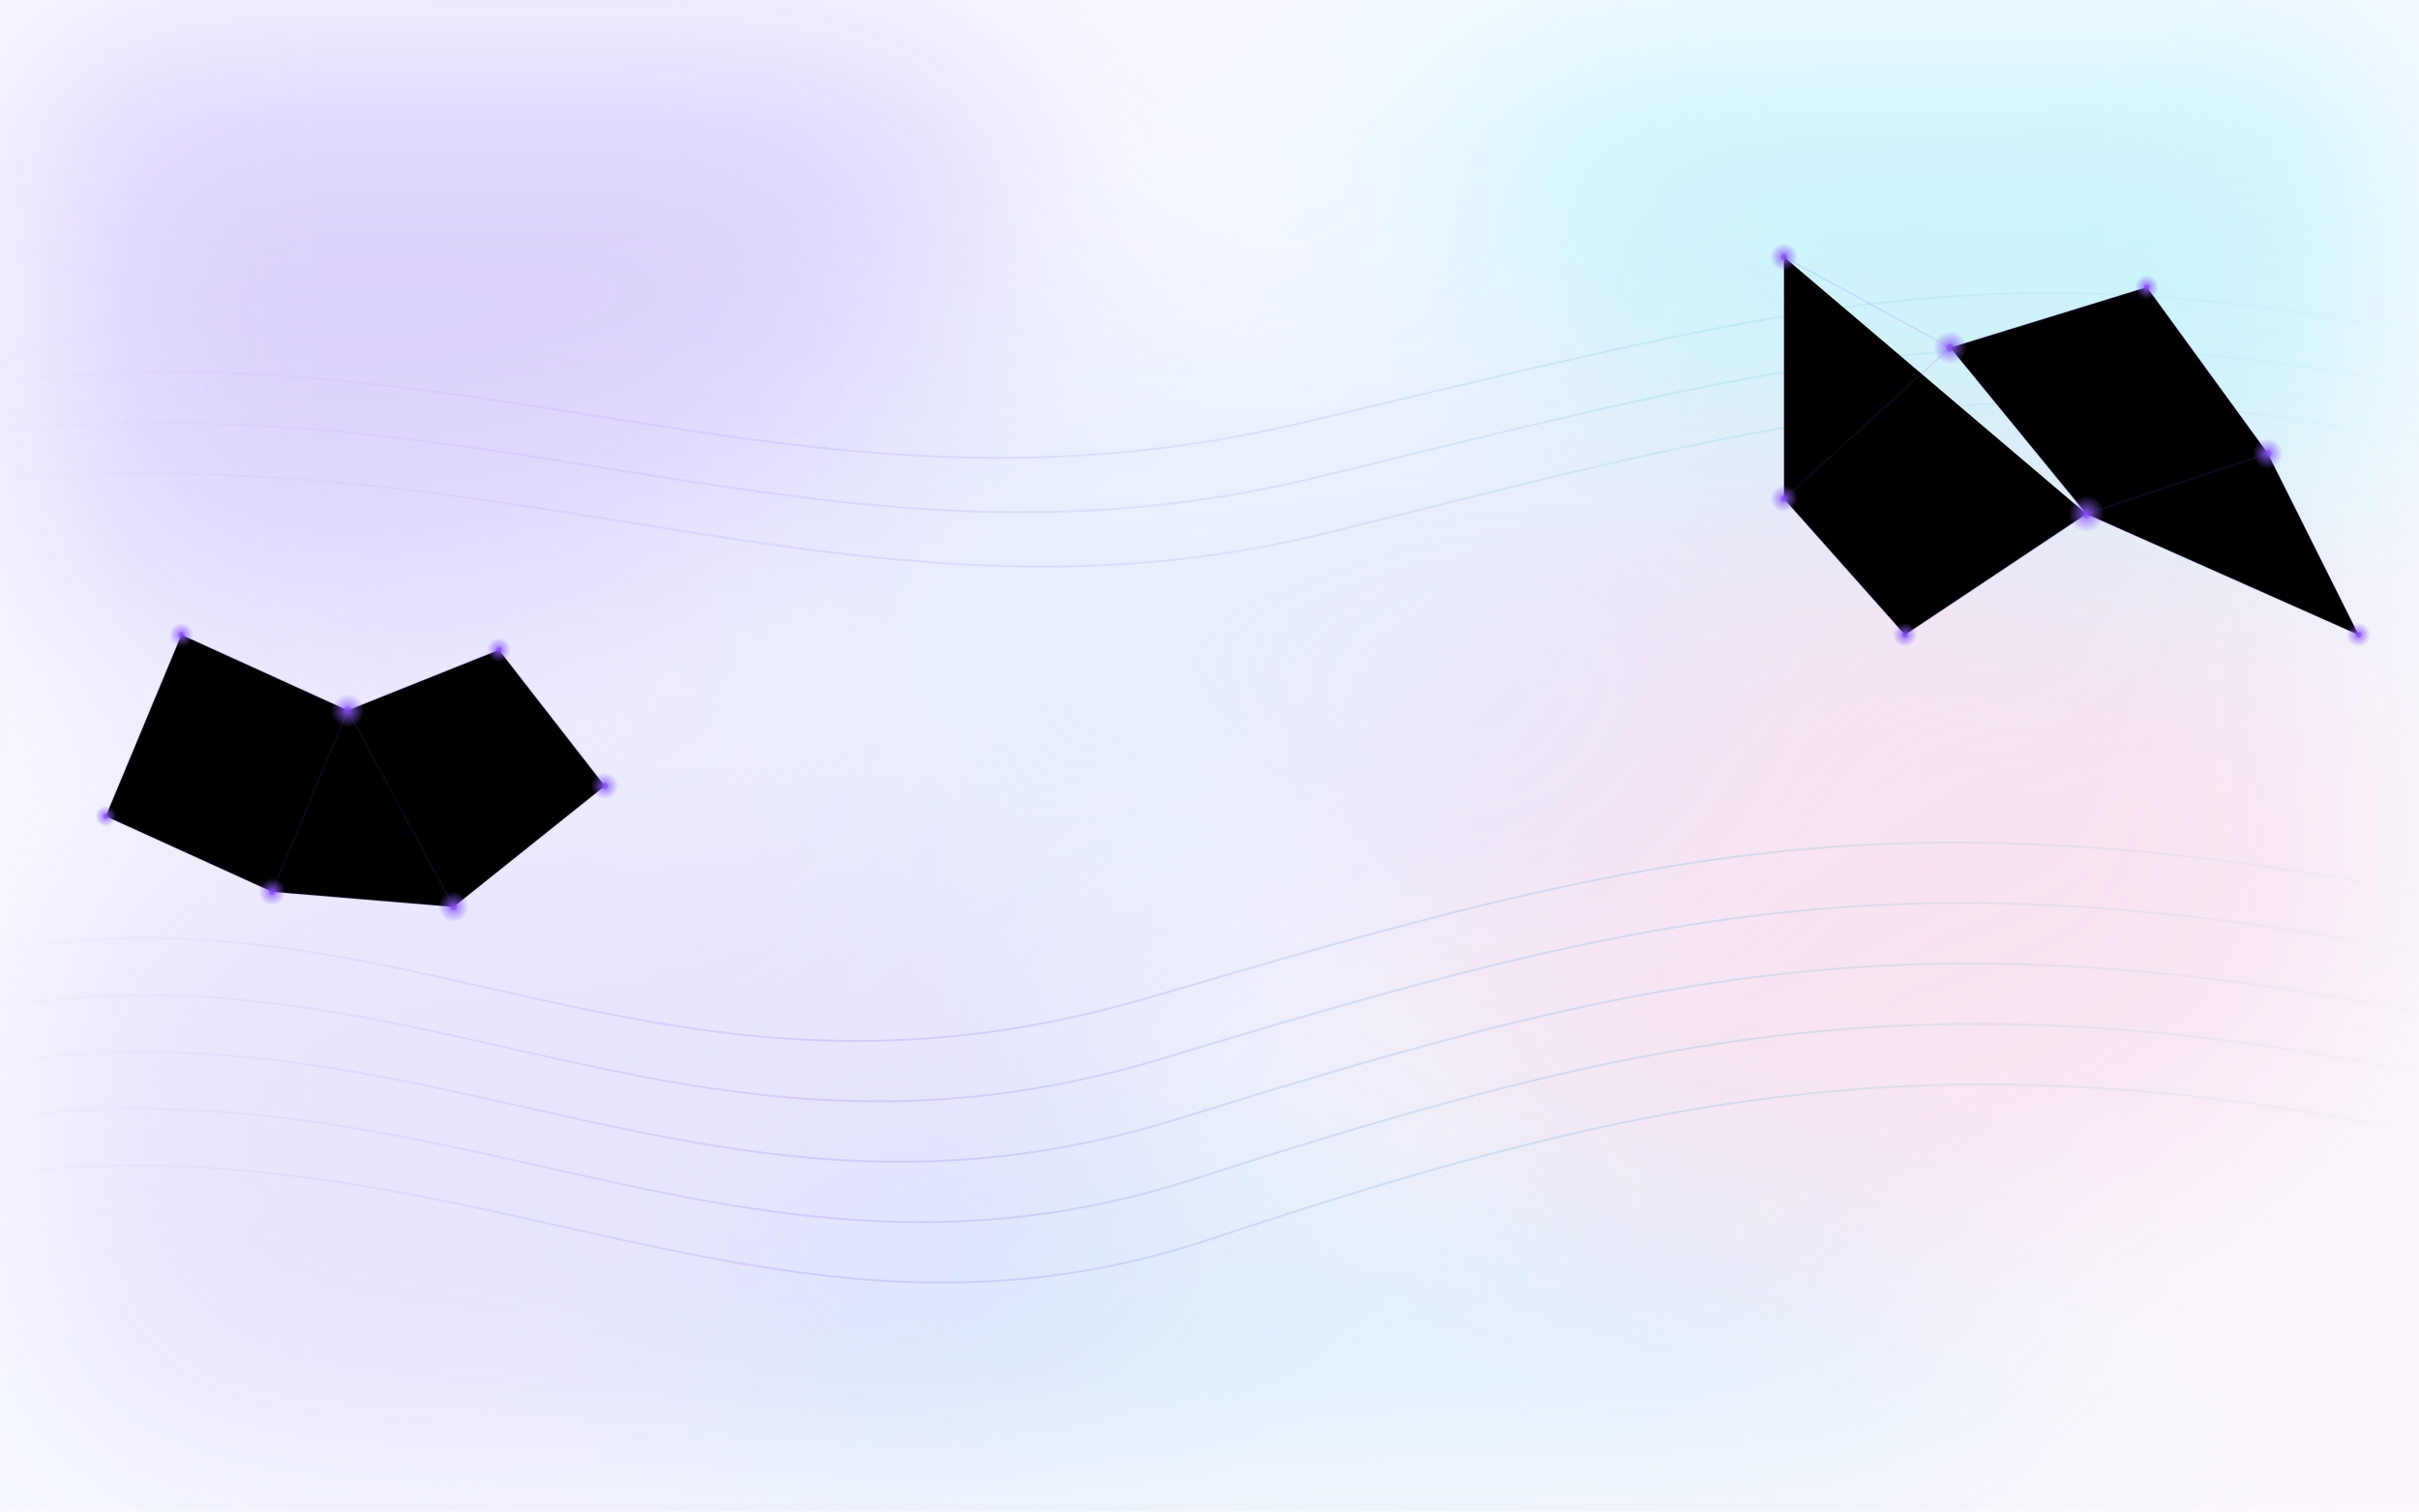
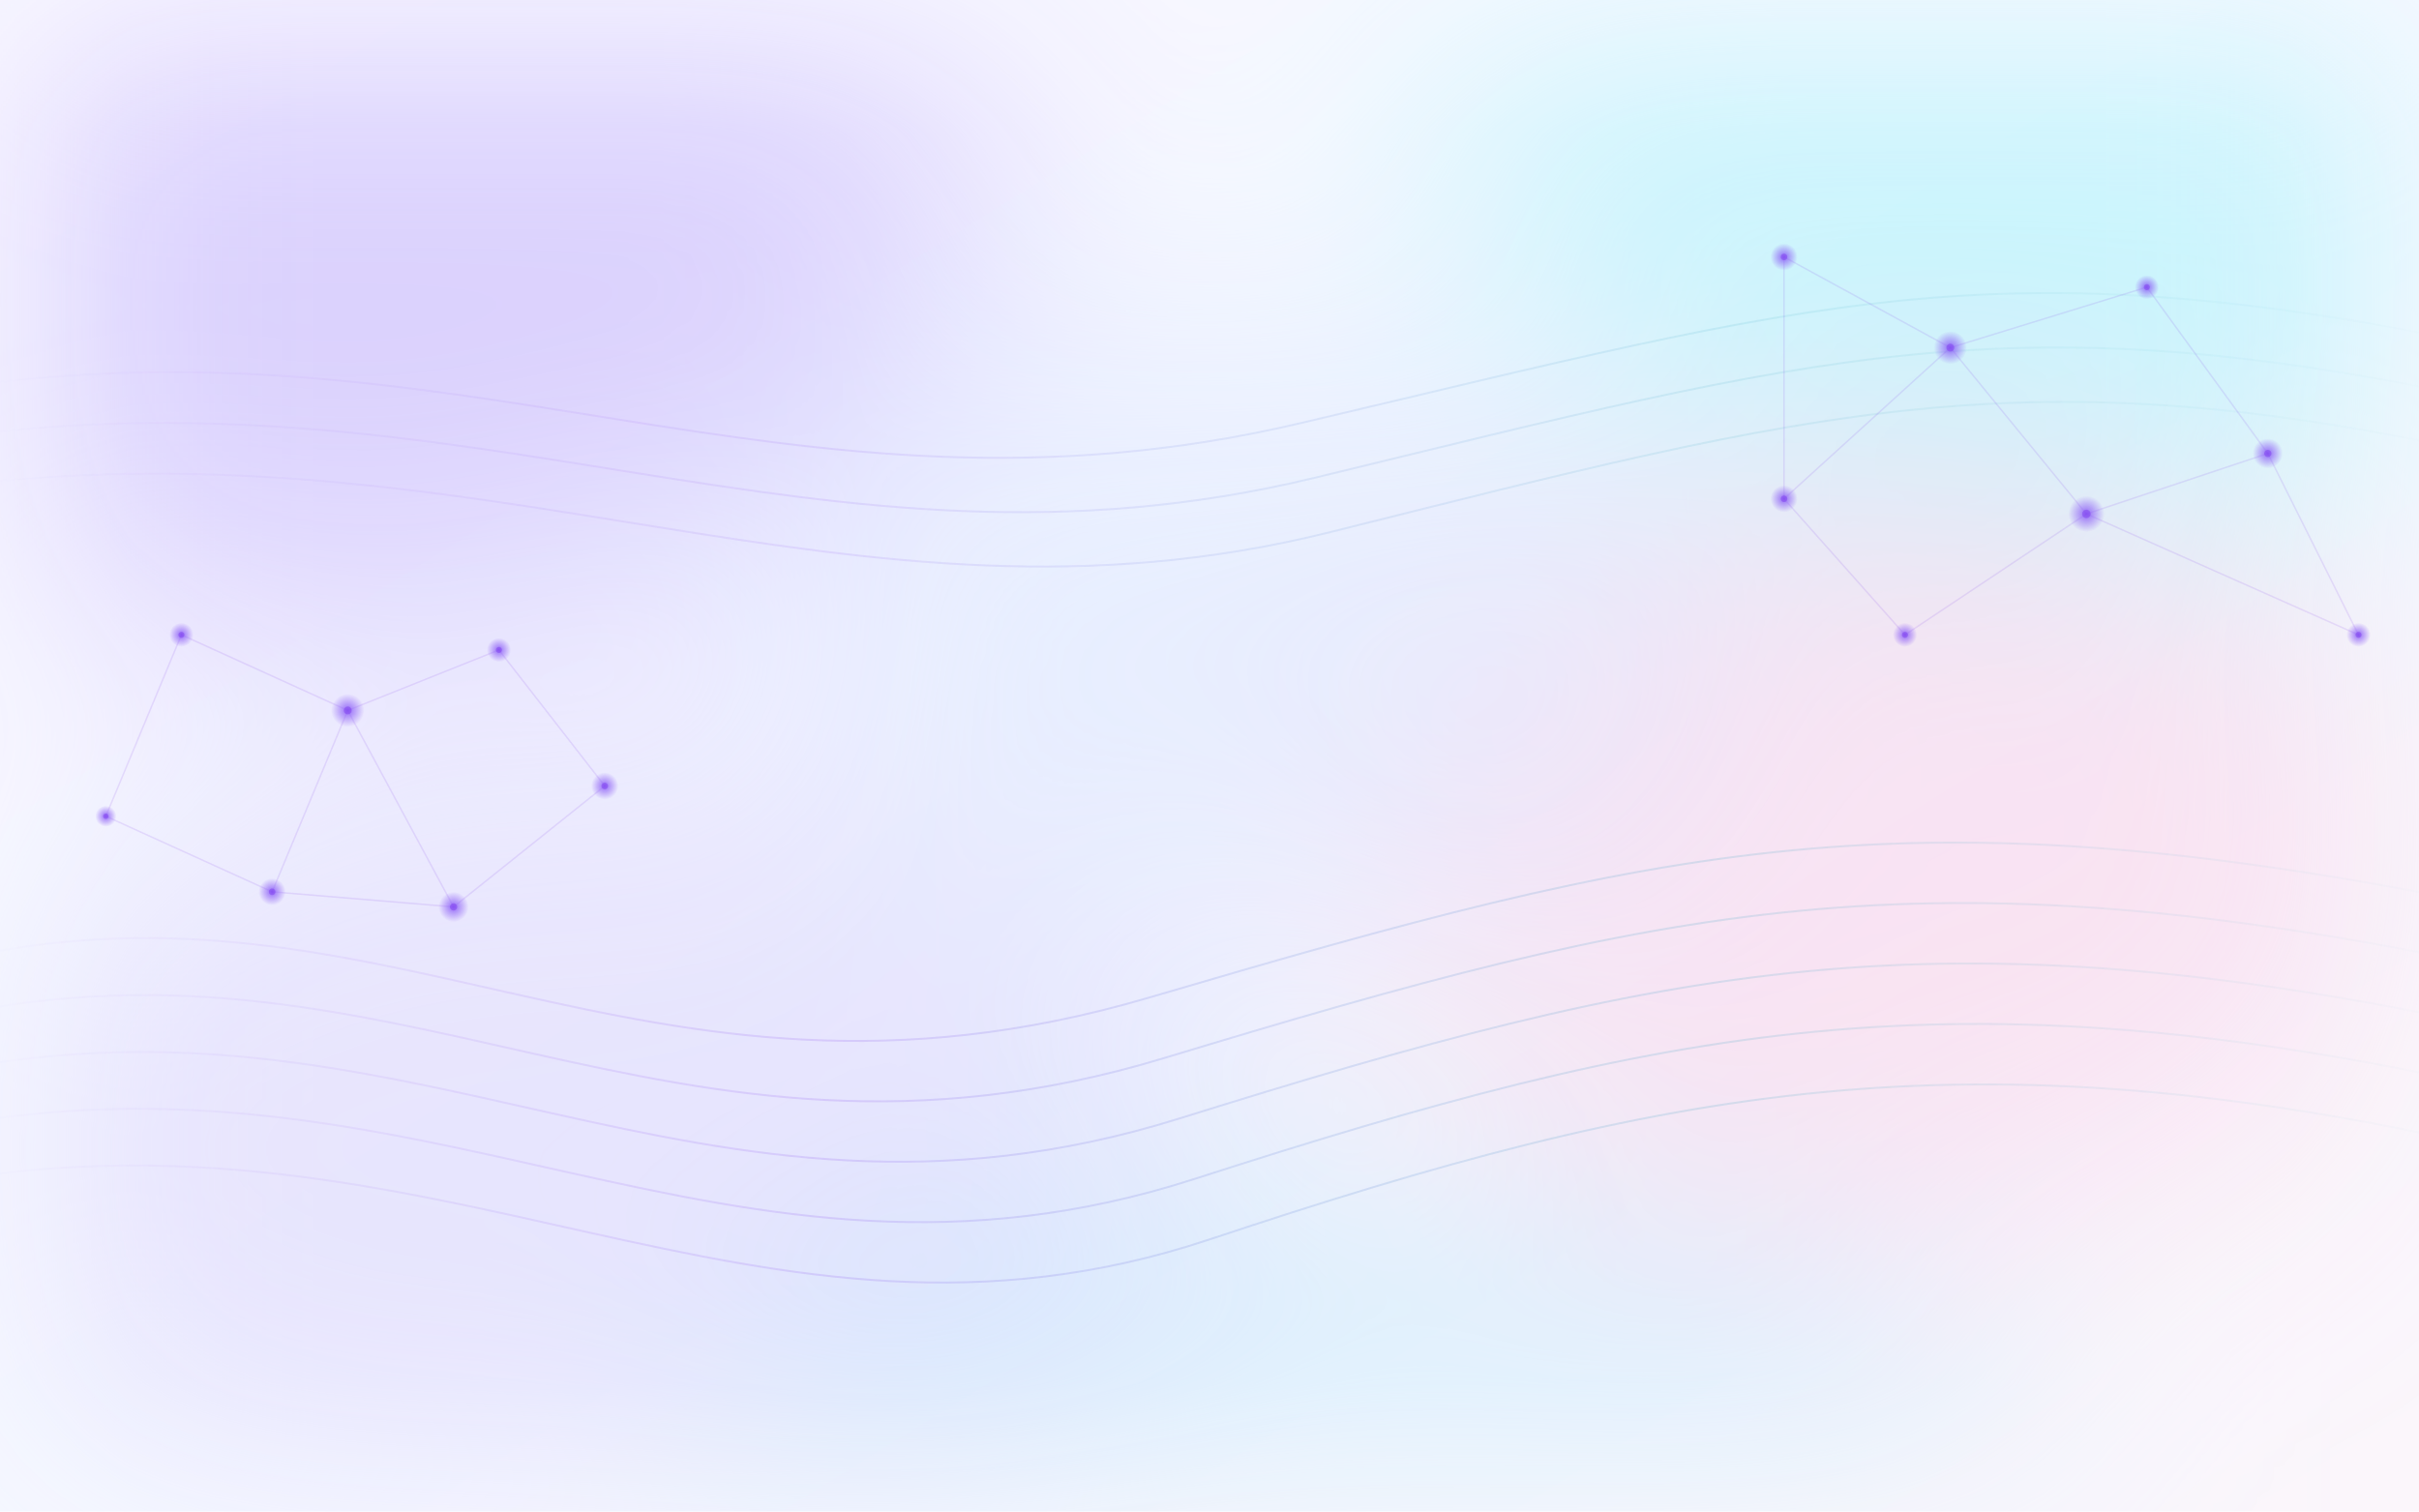
<svg xmlns="http://www.w3.org/2000/svg" viewBox="0 0 1600 1000" preserveAspectRatio="xMidYMid slice">
  <defs>
    <filter id="blur" x="-50%" y="-50%" width="200%" height="200%">
      <feGaussianBlur stdDeviation="90" />
    </filter>
    <linearGradient id="base" x1="0" y1="0" x2="1" y2="1">
      <stop offset="0" stop-color="#f8f7ff" />
      <stop offset="0.55" stop-color="#f5f8ff" />
      <stop offset="1" stop-color="#fbf6fb" />
    </linearGradient>
    <linearGradient id="line" x1="0" y1="0" x2="1" y2="0">
      <stop offset="0" stop-color="#7c3aed" stop-opacity="0" />
      <stop offset="0.35" stop-color="#7c3aed" stop-opacity="0.16" />
      <stop offset="0.7" stop-color="#0891b2" stop-opacity="0.14" />
      <stop offset="1" stop-color="#0891b2" stop-opacity="0" />
    </linearGradient>
    <radialGradient id="node">
      <stop offset="0" stop-color="#8b5cf6" stop-opacity="0.9" />
      <stop offset="1" stop-color="#8b5cf6" stop-opacity="0" />
    </radialGradient>
  </defs>
  <rect width="1600" height="1000" fill="url(#base)" />
  <g filter="url(#blur)">
    <ellipse cx="230" cy="120" rx="420" ry="300" fill="#c4b5fd" opacity="0.55" />
    <ellipse cx="1380" cy="90" rx="420" ry="280" fill="#a5f3fc" opacity="0.55" />
    <ellipse cx="1240" cy="560" rx="360" ry="260" fill="#fbcfe8" opacity="0.5" />
    <ellipse cx="380" cy="760" rx="420" ry="260" fill="#ddd6fe" opacity="0.55" />
    <ellipse cx="820" cy="420" rx="300" ry="200" fill="#e0e7ff" opacity="0.6" />
    <ellipse cx="900" cy="980" rx="460" ry="200" fill="#bae6fd" opacity="0.45" />
  </g>
  <g fill="none" stroke="url(#line)" stroke-width="1.3">
    <path d="M-50 640 C 250 560, 420 760, 760 660 S 1260 520, 1650 600" />
    <path d="M-50 676 C 260 600, 440 800, 770 700 S 1270 560, 1650 640" />
    <path d="M-50 712 C 270 640, 460 840, 780 740 S 1280 600, 1650 680" />
    <path d="M-50 748 C 280 680, 480 880, 790 780 S 1290 640, 1650 720" />
    <path d="M-50 784 C 290 720, 500 920, 800 820 S 1300 680, 1650 760" />
    <path d="M-50 260 C 300 200, 520 360, 860 280 S 1320 160, 1650 230" opacity="0.7" />
    <path d="M-50 292 C 310 236, 540 396, 870 316 S 1330 196, 1650 266" opacity="0.7" />
    <path d="M-50 324 C 320 272, 560 432, 880 352 S 1340 232, 1650 302" opacity="0.7" />
  </g>
-   <g stroke="#7c3aed" stroke-opacity="0.13" stroke-width="1">
+   <g fill="none" stroke="#7c3aed" stroke-opacity="0.13" stroke-width="1">
    <path d="M1180 170 L1290 230 L1420 190 L1500 300 L1380 340 L1290 230 M1380 340 L1260 420 L1180 330 L1180 170 M1180 330 L1290 230 M1500 300 L1560 420 L1380 340" />
    <path d="M120 420 L230 470 L180 590 L70 540 Z M230 470 L330 430 L400 520 L300 600 L180 590 M300 600 L230 470" />
  </g>
  <g fill="url(#node)">
    <circle cx="1180" cy="170" r="9" />
    <circle cx="1290" cy="230" r="11" />
    <circle cx="1420" cy="190" r="8" />
    <circle cx="1500" cy="300" r="10" />
    <circle cx="1380" cy="340" r="12" />
    <circle cx="1260" cy="420" r="8" />
    <circle cx="1180" cy="330" r="9" />
    <circle cx="1560" cy="420" r="8" />
    <circle cx="120" cy="420" r="8" />
    <circle cx="230" cy="470" r="11" />
    <circle cx="180" cy="590" r="9" />
    <circle cx="70" cy="540" r="7" />
    <circle cx="330" cy="430" r="8" />
    <circle cx="400" cy="520" r="9" />
    <circle cx="300" cy="600" r="10" />
  </g>
  <g fill="#7c3aed" fill-opacity="0.45">
    <circle cx="1180" cy="170" r="2.2" />
    <circle cx="1290" cy="230" r="2.6" />
    <circle cx="1420" cy="190" r="2" />
    <circle cx="1500" cy="300" r="2.4" />
    <circle cx="1380" cy="340" r="2.8" />
    <circle cx="1260" cy="420" r="2" />
    <circle cx="1180" cy="330" r="2.2" />
    <circle cx="1560" cy="420" r="2" />
    <circle cx="120" cy="420" r="2" />
    <circle cx="230" cy="470" r="2.6" />
    <circle cx="180" cy="590" r="2.2" />
    <circle cx="70" cy="540" r="1.8" />
    <circle cx="330" cy="430" r="2" />
    <circle cx="400" cy="520" r="2.2" />
    <circle cx="300" cy="600" r="2.4" />
  </g>
</svg>
